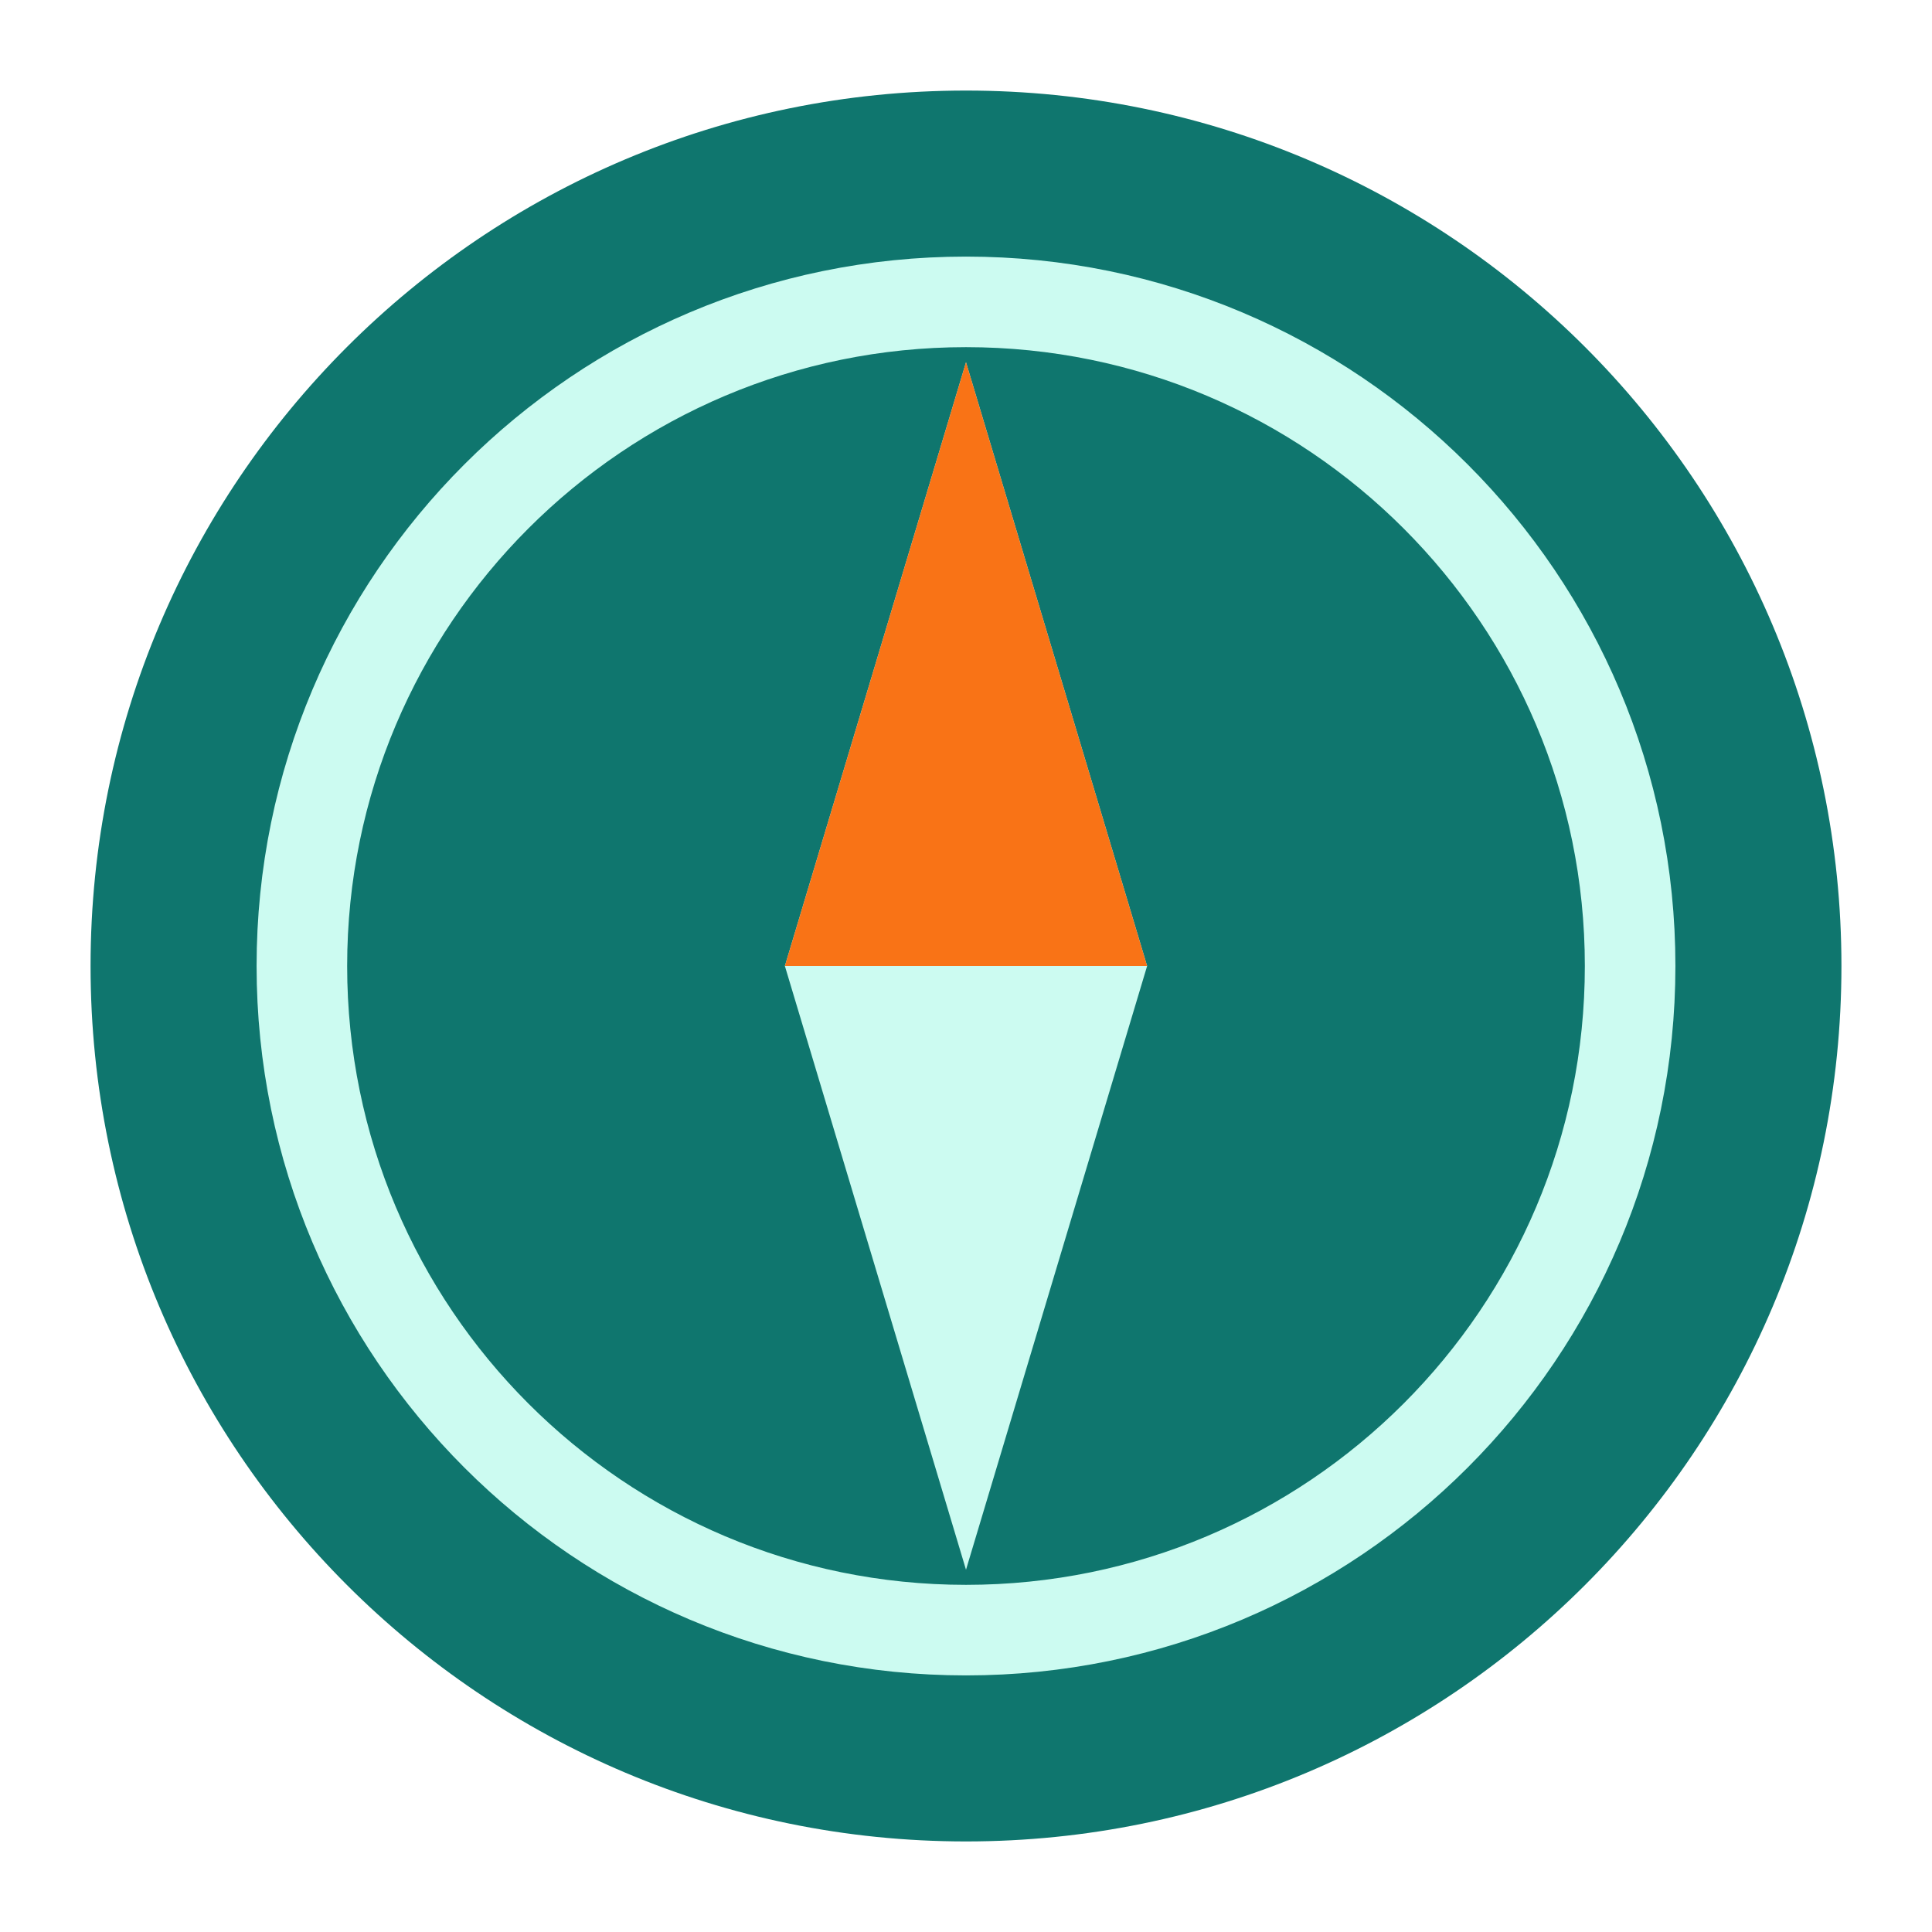
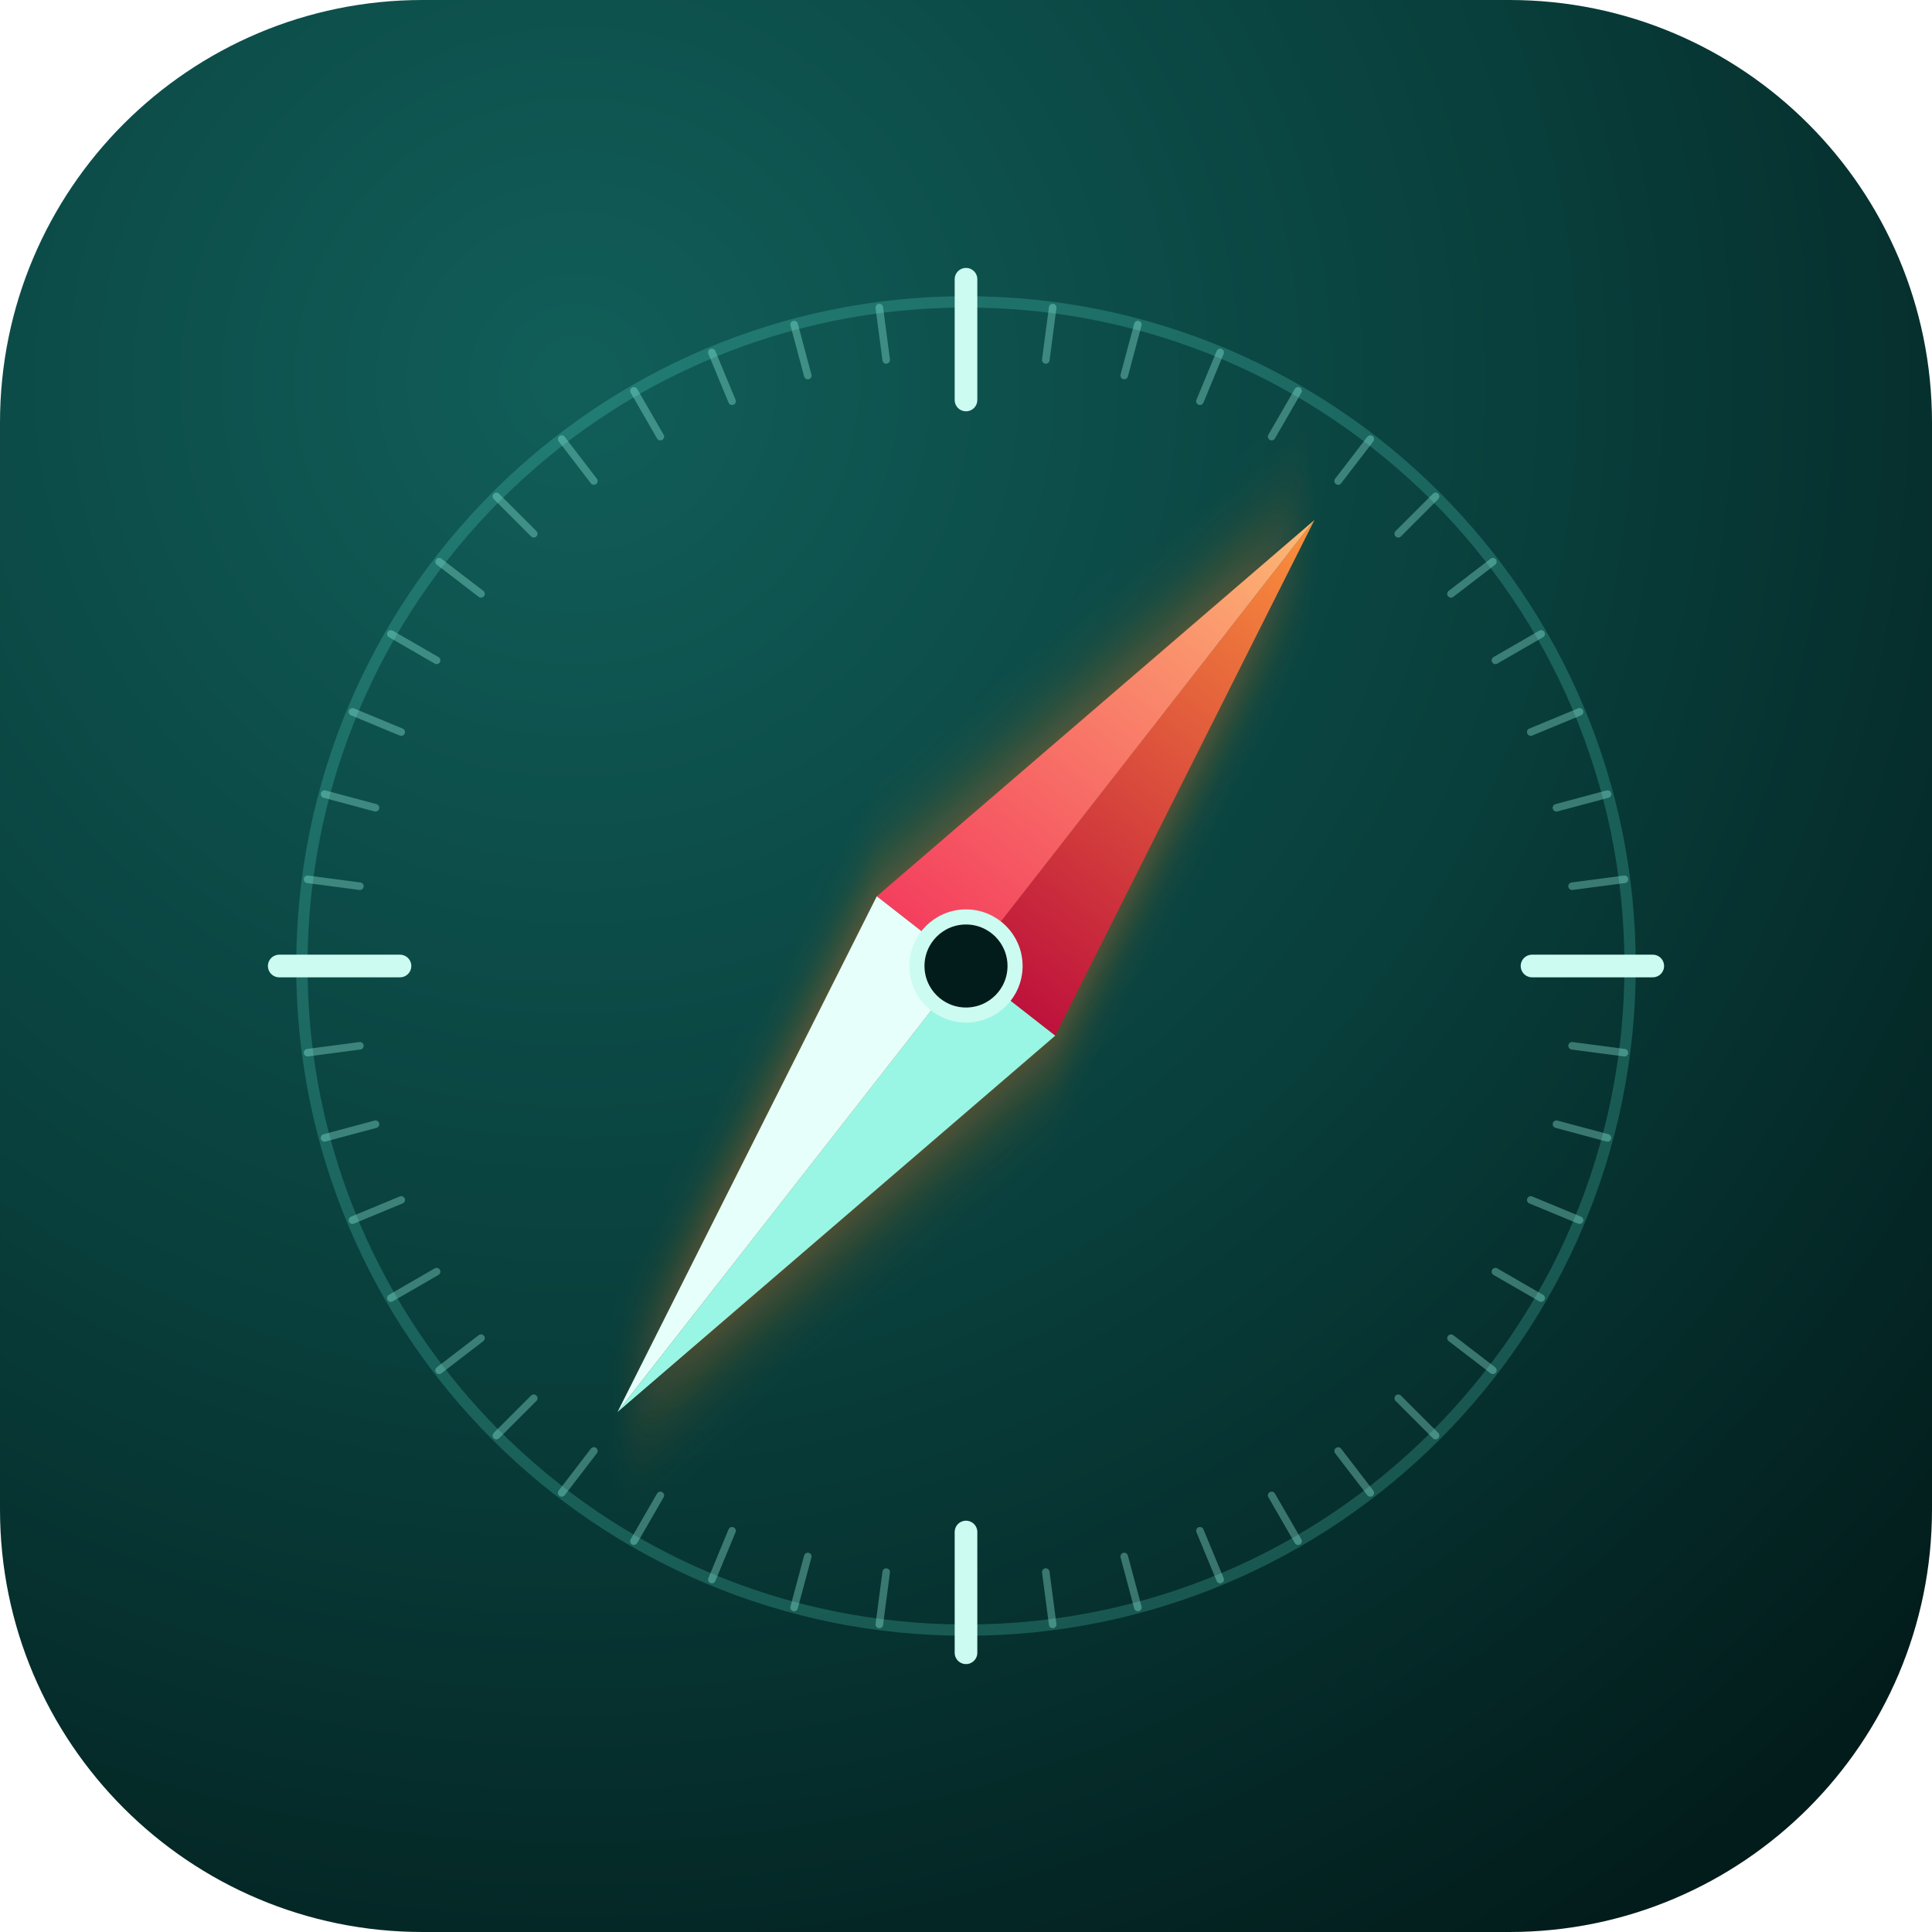
- <svg xmlns="http://www.w3.org/2000/svg" viewBox="0 0 64 64">
-   <circle cx="32" cy="32" r="29" fill="#0f766e" />
-   <circle cx="32" cy="32" r="22" fill="none" stroke="#ccfbf1" stroke-width="3" />
-   <path d="M32 12 38 32 32 52 26 32Z" fill="#ccfbf1" />
-   <path d="M32 12 38 32H26Z" fill="#f97316" />
+ <svg xmlns="http://www.w3.org/2000/svg" viewBox="0 0 512 512">
+   <defs>
+     <radialGradient id="midnight-bg" cx="30%" cy="20%" r="95%">
+       <stop offset="0" stop-color="#115e59" />
+       <stop offset=".55" stop-color="#083d3a" />
+       <stop offset="1" stop-color="#021c1b" />
+     </radialGradient>
+     <linearGradient id="midnight-hot" x1="0" y1="0" x2="0" y2="1">
+       <stop offset="0" stop-color="#fdba74" />
+       <stop offset="1" stop-color="#f43f5e" />
+     </linearGradient>
+     <linearGradient id="midnight-hotD" x1="0" y1="0" x2="0" y2="1">
+       <stop offset="0" stop-color="#fb923c" />
+       <stop offset="1" stop-color="#be123c" />
+     </linearGradient>
+     <filter id="midnight-glow" x="-50%" y="-50%" width="200%" height="200%">
+       <feGaussianBlur stdDeviation="10" />
+     </filter>
+   </defs>
+   <rect width="512" height="512" rx="112" fill="url(#midnight-bg)" />
+   <g transform="translate(256 256) scale(1) translate(-256 -256)">
+     <circle cx="256" cy="256" r="176" fill="none" stroke="#5eead4" stroke-opacity=".22" stroke-width="3" />
+     <line x1="278.973" y1="81.506" x2="277.145" y2="95.386" stroke="#99f6e4" stroke-opacity=".35" stroke-width="2" stroke-linecap="round" />
+     <line x1="301.552" y1="85.997" x2="297.929" y2="99.52" stroke="#99f6e4" stroke-opacity=".35" stroke-width="2" stroke-linecap="round" />
+     <line x1="323.352" y1="93.397" x2="317.995" y2="106.332" stroke="#99f6e4" stroke-opacity=".35" stroke-width="2" stroke-linecap="round" />
+     <line x1="344" y1="103.58" x2="337" y2="115.704" stroke="#99f6e4" stroke-opacity=".35" stroke-width="2" stroke-linecap="round" />
+     <line x1="363.142" y1="116.37" x2="354.619" y2="127.477" stroke="#99f6e4" stroke-opacity=".35" stroke-width="2" stroke-linecap="round" />
+     <line x1="380.451" y1="131.549" x2="370.551" y2="141.449" stroke="#99f6e4" stroke-opacity=".35" stroke-width="2" stroke-linecap="round" />
+     <line x1="395.63" y1="148.858" x2="384.523" y2="157.381" stroke="#99f6e4" stroke-opacity=".35" stroke-width="2" stroke-linecap="round" />
+     <line x1="408.42" y1="168" x2="396.296" y2="175" stroke="#99f6e4" stroke-opacity=".35" stroke-width="2" stroke-linecap="round" />
+     <line x1="418.603" y1="188.648" x2="405.668" y2="194.005" stroke="#99f6e4" stroke-opacity=".35" stroke-width="2" stroke-linecap="round" />
+     <line x1="426.003" y1="210.448" x2="412.48" y2="214.071" stroke="#99f6e4" stroke-opacity=".35" stroke-width="2" stroke-linecap="round" />
+     <line x1="430.494" y1="233.027" x2="416.614" y2="234.855" stroke="#99f6e4" stroke-opacity=".35" stroke-width="2" stroke-linecap="round" />
+     <line x1="430.494" y1="278.973" x2="416.614" y2="277.145" stroke="#99f6e4" stroke-opacity=".35" stroke-width="2" stroke-linecap="round" />
+     <line x1="426.003" y1="301.552" x2="412.48" y2="297.929" stroke="#99f6e4" stroke-opacity=".35" stroke-width="2" stroke-linecap="round" />
+     <line x1="418.603" y1="323.352" x2="405.668" y2="317.995" stroke="#99f6e4" stroke-opacity=".35" stroke-width="2" stroke-linecap="round" />
+     <line x1="408.42" y1="344" x2="396.296" y2="337" stroke="#99f6e4" stroke-opacity=".35" stroke-width="2" stroke-linecap="round" />
+     <line x1="395.63" y1="363.142" x2="384.523" y2="354.619" stroke="#99f6e4" stroke-opacity=".35" stroke-width="2" stroke-linecap="round" />
+     <line x1="380.451" y1="380.451" x2="370.551" y2="370.551" stroke="#99f6e4" stroke-opacity=".35" stroke-width="2" stroke-linecap="round" />
+     <line x1="363.142" y1="395.63" x2="354.619" y2="384.523" stroke="#99f6e4" stroke-opacity=".35" stroke-width="2" stroke-linecap="round" />
+     <line x1="344" y1="408.42" x2="337" y2="396.296" stroke="#99f6e4" stroke-opacity=".35" stroke-width="2" stroke-linecap="round" />
+     <line x1="323.352" y1="418.603" x2="317.995" y2="405.668" stroke="#99f6e4" stroke-opacity=".35" stroke-width="2" stroke-linecap="round" />
+     <line x1="301.552" y1="426.003" x2="297.929" y2="412.48" stroke="#99f6e4" stroke-opacity=".35" stroke-width="2" stroke-linecap="round" />
+     <line x1="278.973" y1="430.494" x2="277.145" y2="416.614" stroke="#99f6e4" stroke-opacity=".35" stroke-width="2" stroke-linecap="round" />
+     <line x1="233.027" y1="430.494" x2="234.855" y2="416.614" stroke="#99f6e4" stroke-opacity=".35" stroke-width="2" stroke-linecap="round" />
+     <line x1="210.448" y1="426.003" x2="214.071" y2="412.48" stroke="#99f6e4" stroke-opacity=".35" stroke-width="2" stroke-linecap="round" />
+     <line x1="188.648" y1="418.603" x2="194.005" y2="405.668" stroke="#99f6e4" stroke-opacity=".35" stroke-width="2" stroke-linecap="round" />
+     <line x1="168" y1="408.42" x2="175" y2="396.296" stroke="#99f6e4" stroke-opacity=".35" stroke-width="2" stroke-linecap="round" />
+     <line x1="148.858" y1="395.63" x2="157.381" y2="384.523" stroke="#99f6e4" stroke-opacity=".35" stroke-width="2" stroke-linecap="round" />
+     <line x1="131.549" y1="380.451" x2="141.449" y2="370.551" stroke="#99f6e4" stroke-opacity=".35" stroke-width="2" stroke-linecap="round" />
+     <line x1="116.37" y1="363.142" x2="127.477" y2="354.619" stroke="#99f6e4" stroke-opacity=".35" stroke-width="2" stroke-linecap="round" />
+     <line x1="103.58" y1="344" x2="115.704" y2="337" stroke="#99f6e4" stroke-opacity=".35" stroke-width="2" stroke-linecap="round" />
+     <line x1="93.397" y1="323.352" x2="106.332" y2="317.995" stroke="#99f6e4" stroke-opacity=".35" stroke-width="2" stroke-linecap="round" />
+     <line x1="85.997" y1="301.552" x2="99.52" y2="297.929" stroke="#99f6e4" stroke-opacity=".35" stroke-width="2" stroke-linecap="round" />
+     <line x1="81.506" y1="278.973" x2="95.386" y2="277.145" stroke="#99f6e4" stroke-opacity=".35" stroke-width="2" stroke-linecap="round" />
+     <line x1="81.506" y1="233.027" x2="95.386" y2="234.855" stroke="#99f6e4" stroke-opacity=".35" stroke-width="2" stroke-linecap="round" />
+     <line x1="85.997" y1="210.448" x2="99.52" y2="214.071" stroke="#99f6e4" stroke-opacity=".35" stroke-width="2" stroke-linecap="round" />
+     <line x1="93.397" y1="188.648" x2="106.332" y2="194.005" stroke="#99f6e4" stroke-opacity=".35" stroke-width="2" stroke-linecap="round" />
+     <line x1="103.58" y1="168" x2="115.704" y2="175" stroke="#99f6e4" stroke-opacity=".35" stroke-width="2" stroke-linecap="round" />
+     <line x1="116.37" y1="148.858" x2="127.477" y2="157.381" stroke="#99f6e4" stroke-opacity=".35" stroke-width="2" stroke-linecap="round" />
+     <line x1="131.549" y1="131.549" x2="141.449" y2="141.449" stroke="#99f6e4" stroke-opacity=".35" stroke-width="2" stroke-linecap="round" />
+     <line x1="148.858" y1="116.37" x2="157.381" y2="127.477" stroke="#99f6e4" stroke-opacity=".35" stroke-width="2" stroke-linecap="round" />
+     <line x1="168" y1="103.58" x2="175" y2="115.704" stroke="#99f6e4" stroke-opacity=".35" stroke-width="2" stroke-linecap="round" />
+     <line x1="188.648" y1="93.397" x2="194.005" y2="106.332" stroke="#99f6e4" stroke-opacity=".35" stroke-width="2" stroke-linecap="round" />
+     <line x1="210.448" y1="85.997" x2="214.071" y2="99.52" stroke="#99f6e4" stroke-opacity=".35" stroke-width="2" stroke-linecap="round" />
+     <line x1="233.027" y1="81.506" x2="234.855" y2="95.386" stroke="#99f6e4" stroke-opacity=".35" stroke-width="2" stroke-linecap="round" />
+     <line x1="256" y1="74" x2="256" y2="106" stroke="#ccfbf1" stroke-width="6" stroke-linecap="round" />
+     <line x1="438" y1="256" x2="406" y2="256" stroke="#ccfbf1" stroke-width="6" stroke-linecap="round" />
+     <line x1="256" y1="438" x2="256" y2="406" stroke="#ccfbf1" stroke-width="6" stroke-linecap="round" />
+     <line x1="74" y1="256" x2="106" y2="256" stroke="#ccfbf1" stroke-width="6" stroke-linecap="round" />
+     <g transform="rotate(38 256 256)">
+       <g opacity=".55" filter="url(#midnight-glow)">
+         <path d="M256 106 L286 256 L256 406 L226 256 Z" fill="#f97316" />
+       </g>
+       <path d="M256 106 L286 256 L256 256 Z" fill="url(#midnight-hotD)" />
+       <path d="M256 106 L226 256 L256 256 Z" fill="url(#midnight-hot)" />
+       <path d="M256 406 L286 256 L256 256 Z" fill="#99f6e4" />
+       <path d="M256 406 L226 256 L256 256 Z" fill="#e6fffa" />
+     </g>
+     <circle cx="256" cy="256" r="13" fill="#021c1b" stroke="#ccfbf1" stroke-width="4" />
+   </g>
</svg>
